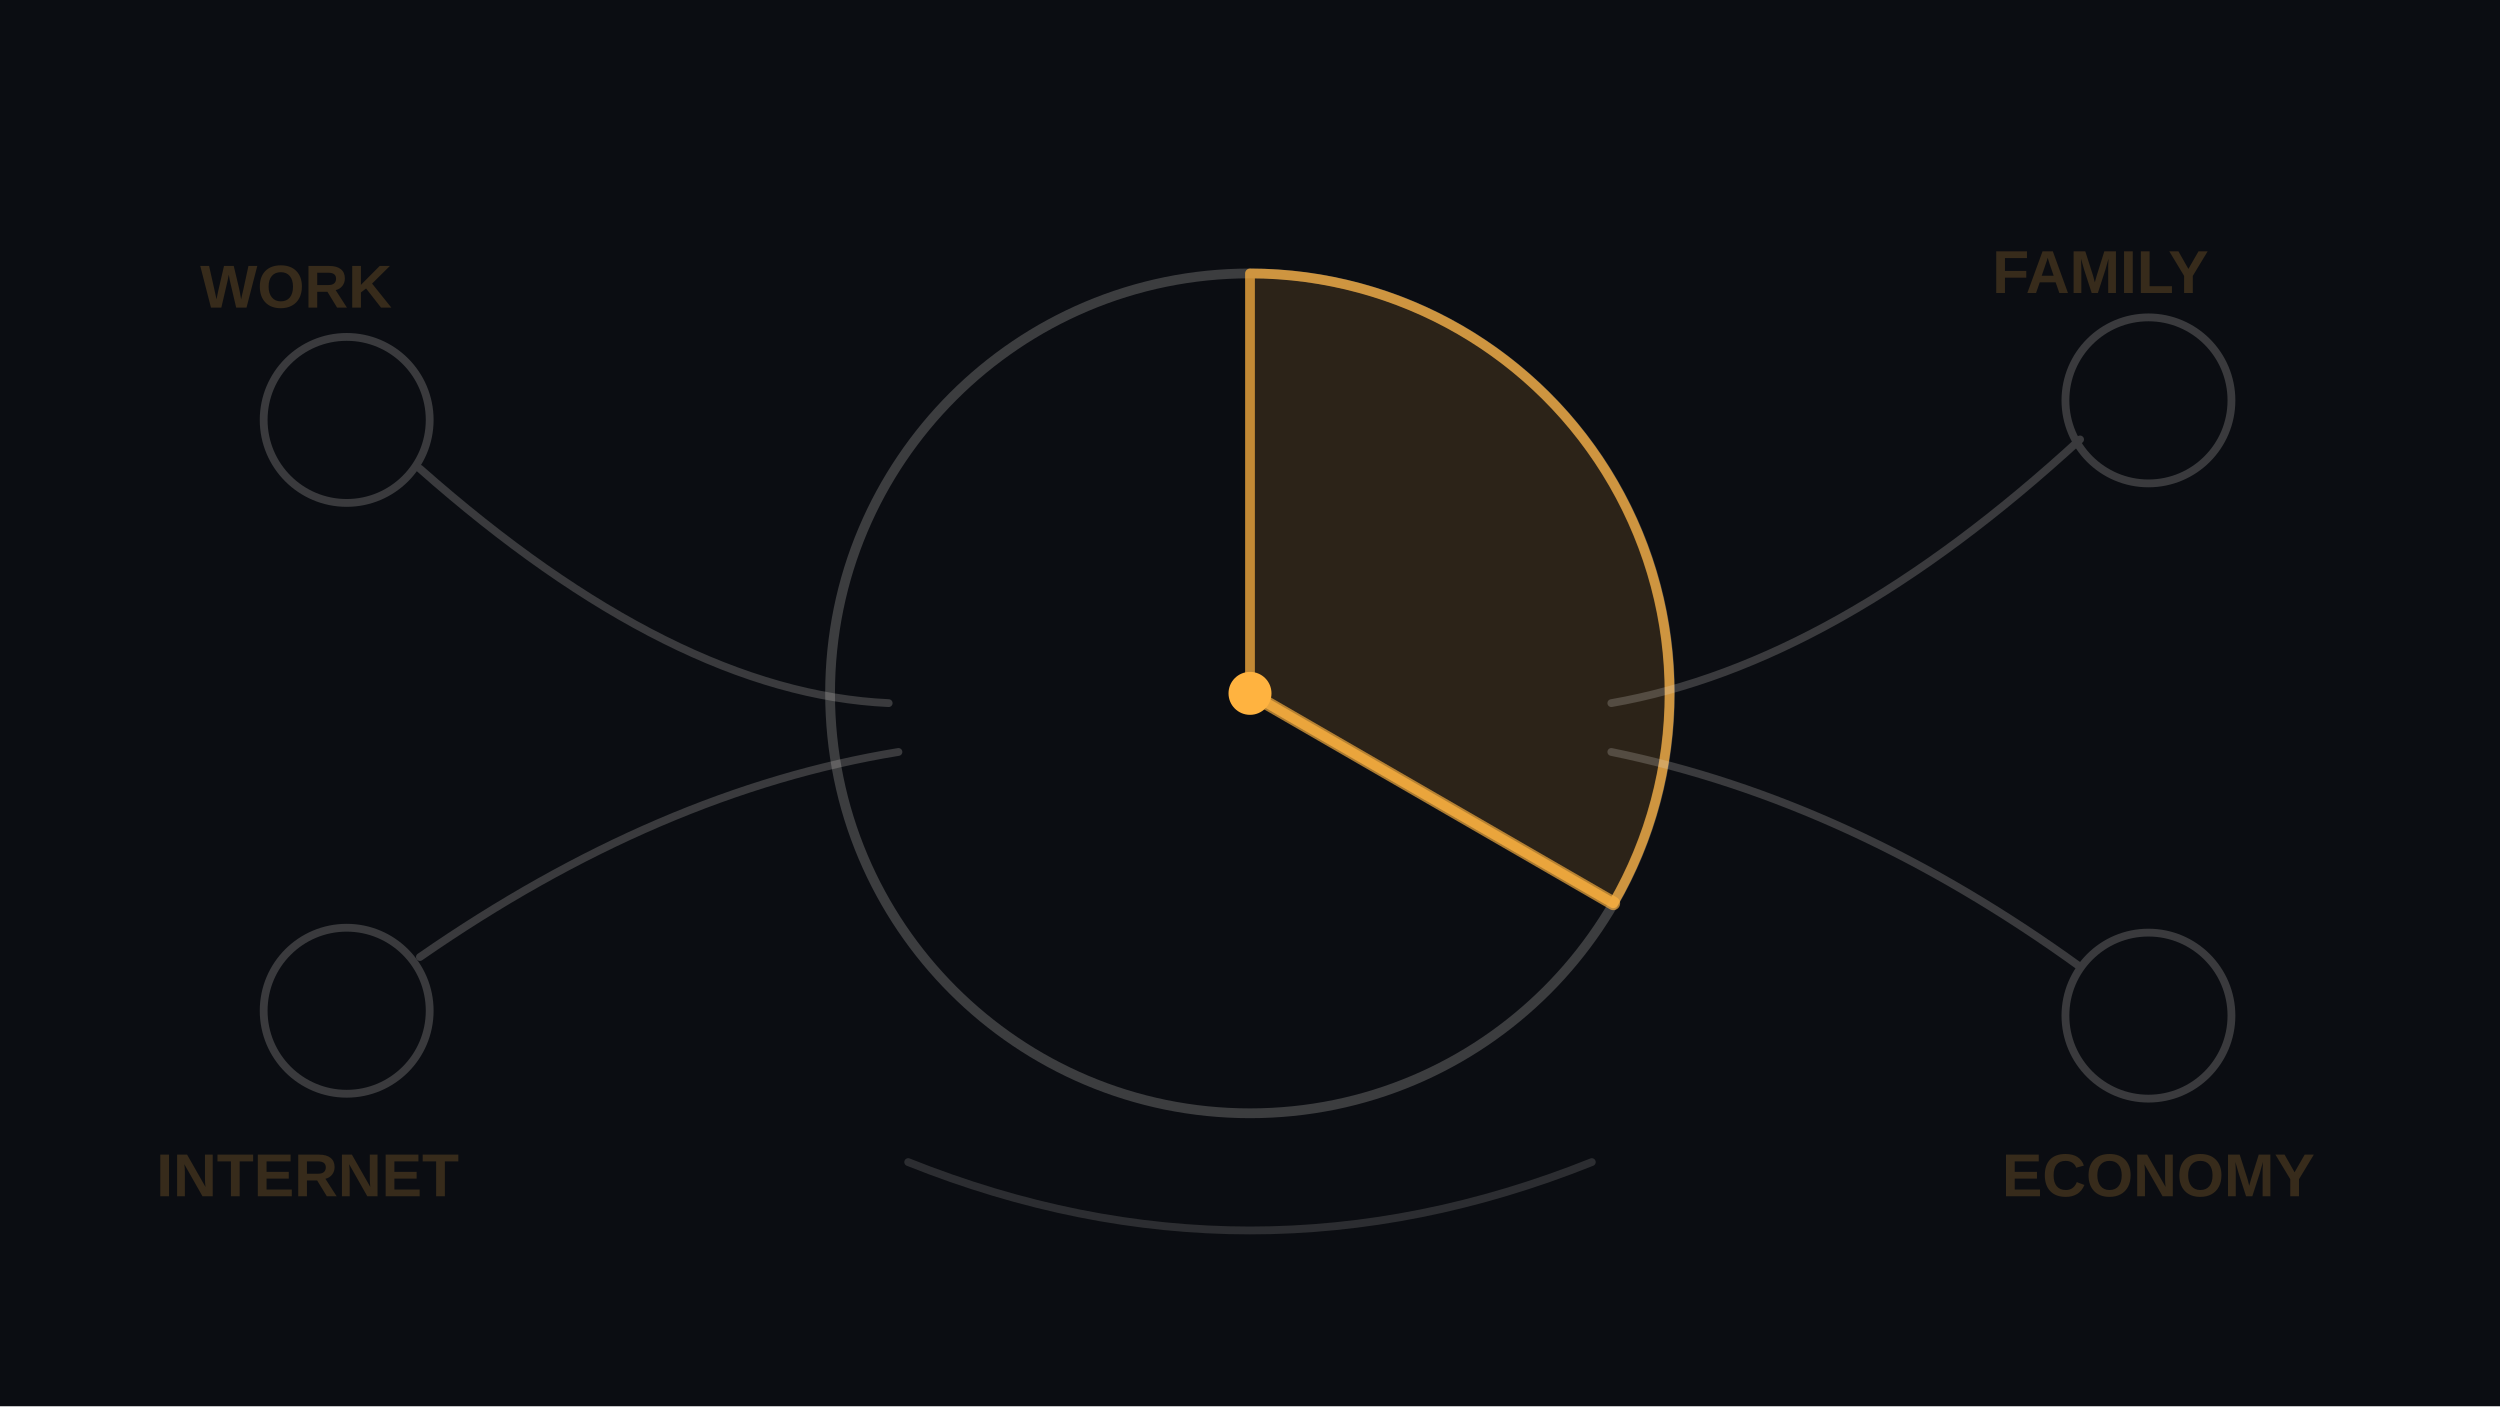
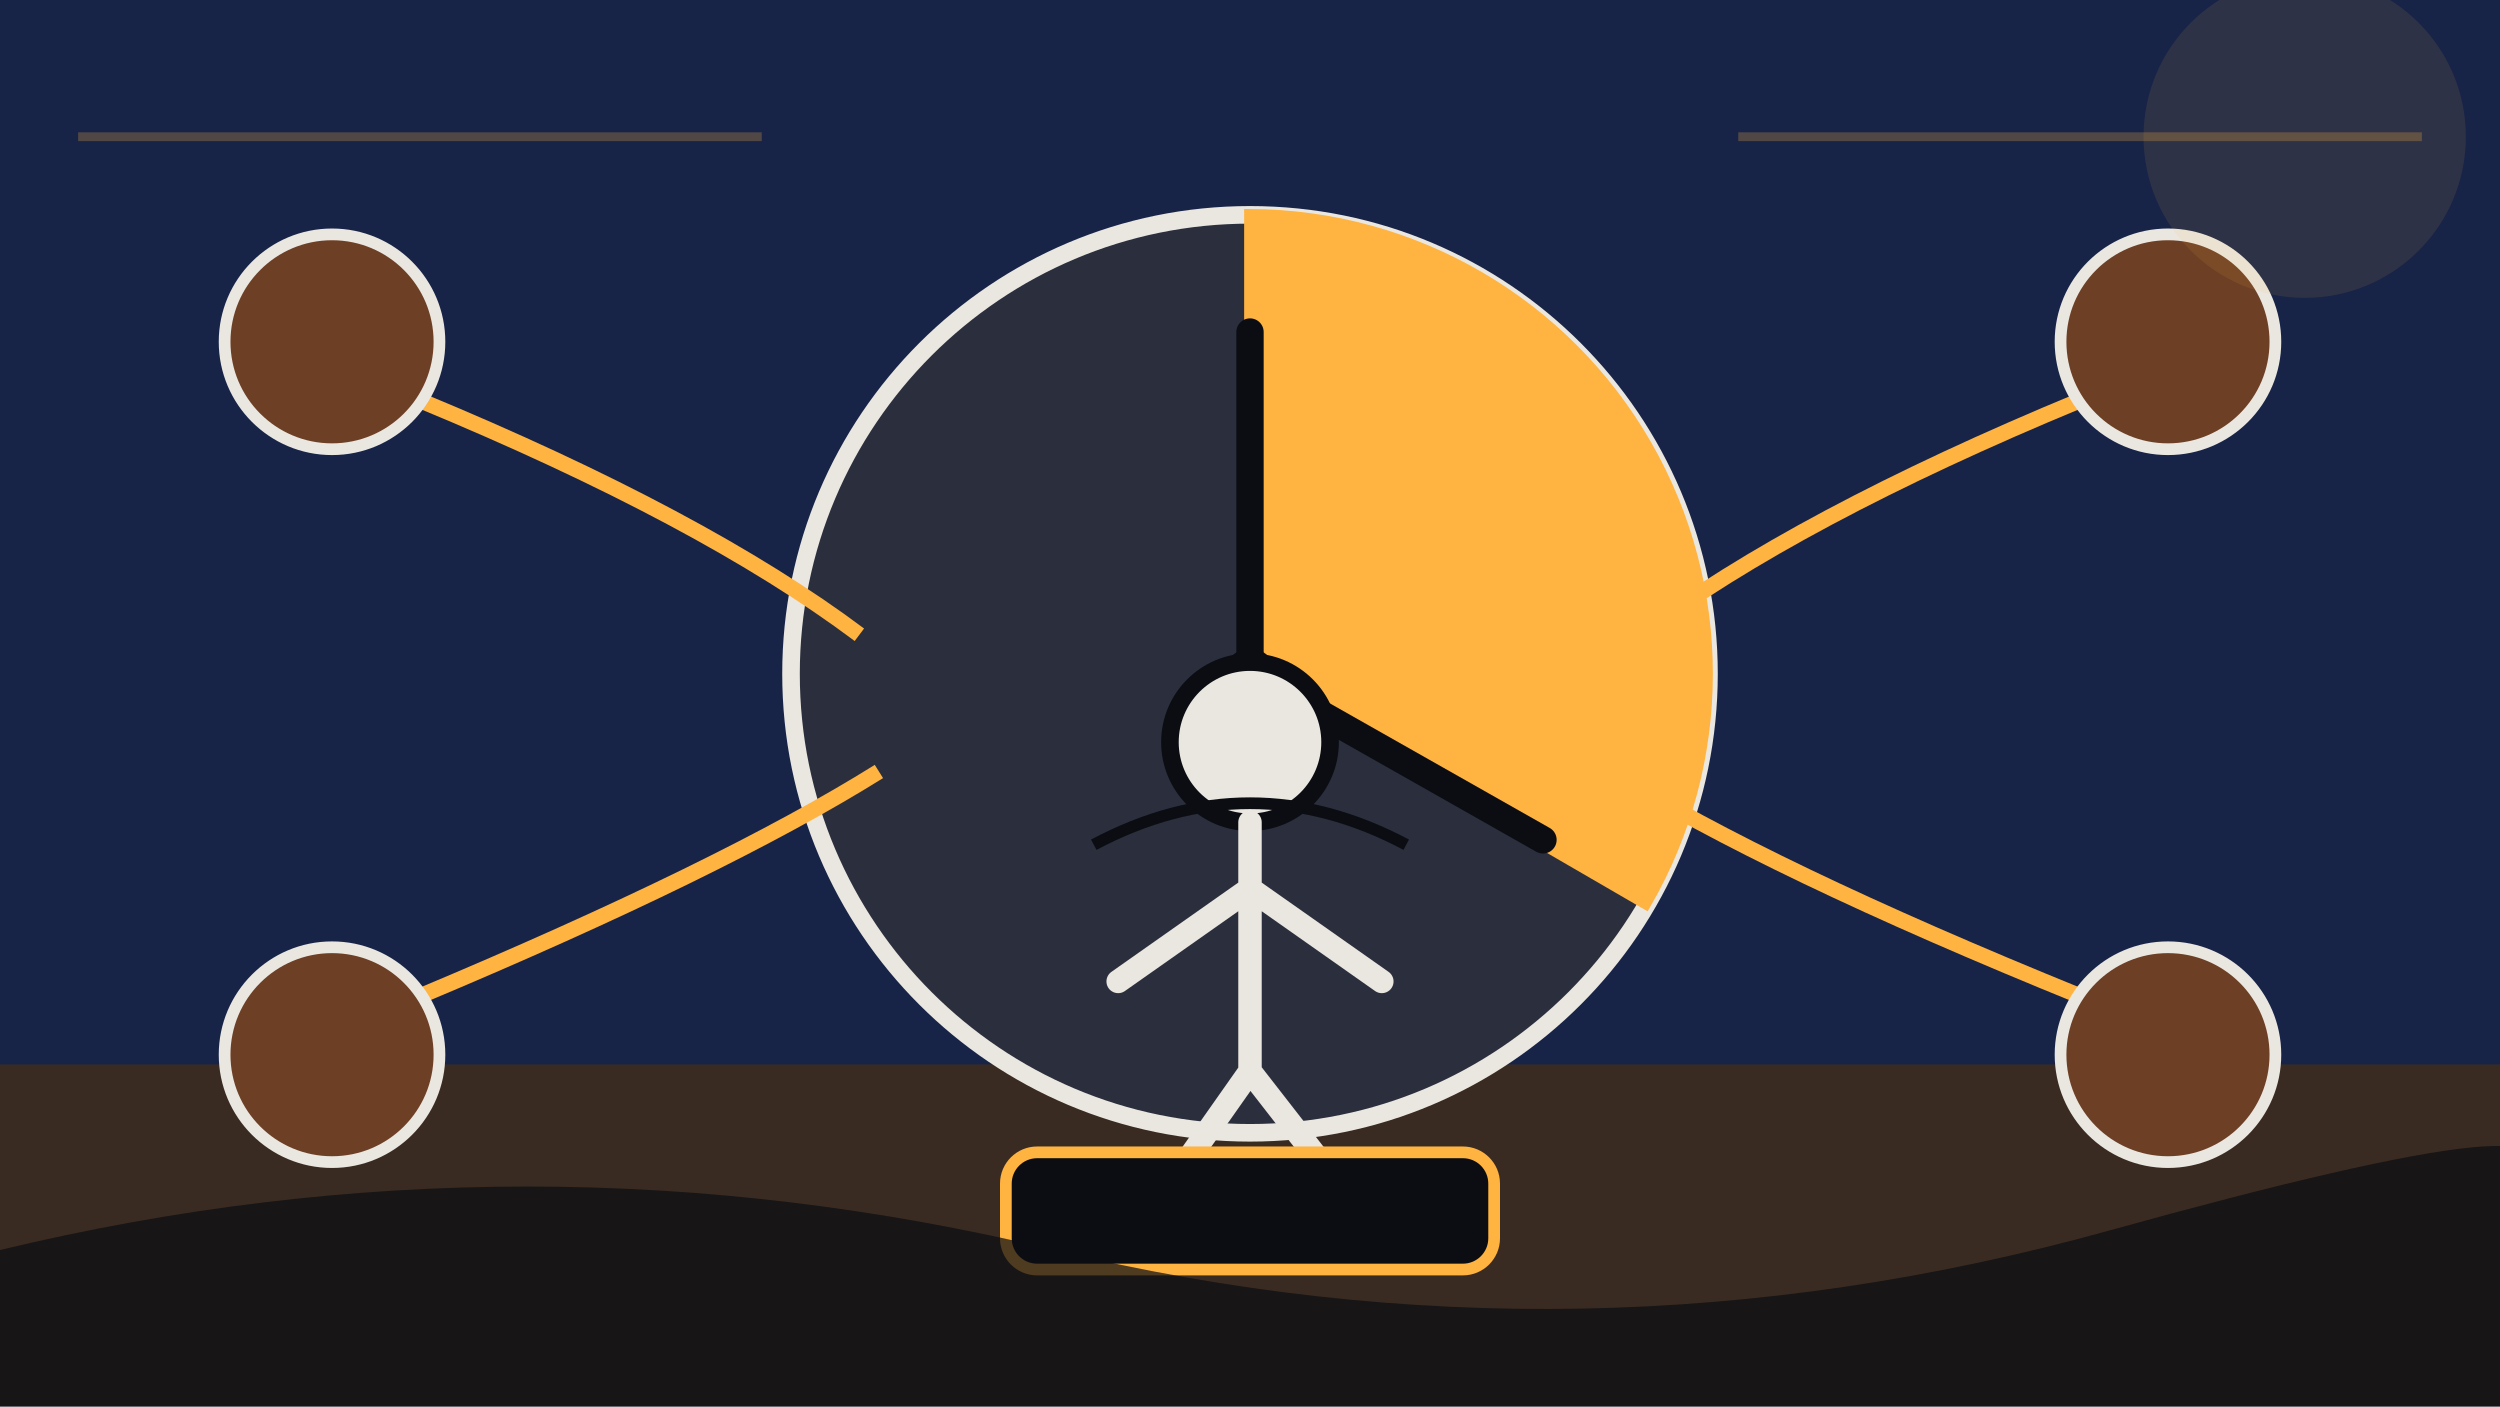
- <svg xmlns="http://www.w3.org/2000/svg" width="2560" height="1440" viewBox="0 0 2560 1440">
+ <svg xmlns="http://www.w3.org/2000/svg" width="2560" height="1440" viewBox="0 0 2560 1440" data-quality="illustrated-v3">
  <rect width="2560" height="1440" fill="#0b0d12" />
-   <g fill="none" stroke="#eae7e1" stroke-linecap="round" stroke-linejoin="round">
-     <circle cx="1280" cy="710" r="430" opacity=".22" stroke-width="10" />
-     <path d="M1280 710 L1280 280 A430 430 0 0 1 1652 925 Z" fill="#ffb340" fill-opacity=".18" stroke="#ffb340" stroke-width="10" opacity=".75" />
-     <g opacity=".21" stroke-width="8">
-       <path d="M430 480q260 230 480 240M2130 450q-250 230-480 270M430 980q245-170 490-210M2130 990q-235-170-480-220" />
-       <circle cx="355" cy="430" r="85" />
-       <circle cx="2200" cy="410" r="85" />
-       <circle cx="355" cy="1035" r="85" />
-       <circle cx="2200" cy="1040" r="85" />
+   <g id="environment">
+     <path d="M0 0H2560V1440H0Z" fill="#172447" />
+     <path d="M0 1090H2560V1440H0Z" fill="#3a2b22" />
+     <circle cx="1280" cy="690" r="470" fill="#2b2f3d" stroke="#eae7e1" stroke-width="18" />
+     <path d="M1280 690V220A470 470 0 0 1 1685 925Z" fill="#ffb340" stroke="#ffb340" stroke-width="12" />
+     <path d="M1280 690V340M1280 690l300 170" stroke="#0b0d12" stroke-width="28" stroke-linecap="round" />
+     <circle cx="1280" cy="690" r="26" fill="#0b0d12" />
+     <path d="M430 410Q720 530 880 650M2130 410Q1840 530 1680 650M430 1020Q740 890 900 790M2130 1020Q1810 890 1650 790" fill="none" stroke="#ffb340" stroke-width="16" />
+     <g fill="#6d3f25" stroke="#eae7e1" stroke-width="12">
+       <circle cx="340" cy="350" r="110" />
+       <circle cx="2220" cy="350" r="110" />
+       <circle cx="340" cy="1080" r="110" />
+       <circle cx="2220" cy="1080" r="110" />
    </g>
-     <path d="M1280 710l372 215" stroke="#ffb340" opacity=".65" stroke-width="14" />
-     <circle cx="1280" cy="710" r="22" fill="#ffb340" stroke="none" />
-     <path d="M930 1190q350 140 700 0" opacity=".15" stroke-width="8" />
  </g>
-   <g fill="#ffb340" font-family="Arial" font-weight="900" opacity=".18">
-     <text x="205" y="315" font-size="62">WORK</text>
-     <text x="2040" y="300" font-size="62">FAMILY</text>
-     <text x="160" y="1225" font-size="62">INTERNET</text>
-     <text x="2050" y="1225" font-size="62">ECONOMY</text>
+   <g id="characters">
+     <circle cx="1280" cy="760" r="82" fill="#eae7e1" stroke="#0b0d12" stroke-width="18" />
+     <path d="M1280 842v255M1280 910l-135 95M1280 910l135 95M1280 1097l-95 135M1280 1097l105 135" fill="none" stroke="#eae7e1" stroke-width="24" stroke-linecap="round" />
+     <path d="M1120 865Q1280 780 1440 865" fill="none" stroke="#0b0d12" stroke-width="12" />
+     <rect x="1030" y="1180" width="500" height="120" rx="32" fill="#0b0d12" stroke="#ffb340" stroke-width="12" />
+   </g>
+   <g id="depth">
+     <path d="M0 1280Q540 1150 1080 1280T2160 1260T2560 1220V1440H0Z" fill="#0b0d12" opacity=".72" />
+     <circle cx="2360" cy="140" r="165" fill="#ffb340" opacity=".1" />
+     <path d="M80 140h700M1780 140h700" stroke="#ffb340" stroke-width="9" opacity=".25" />
  </g>
</svg>
